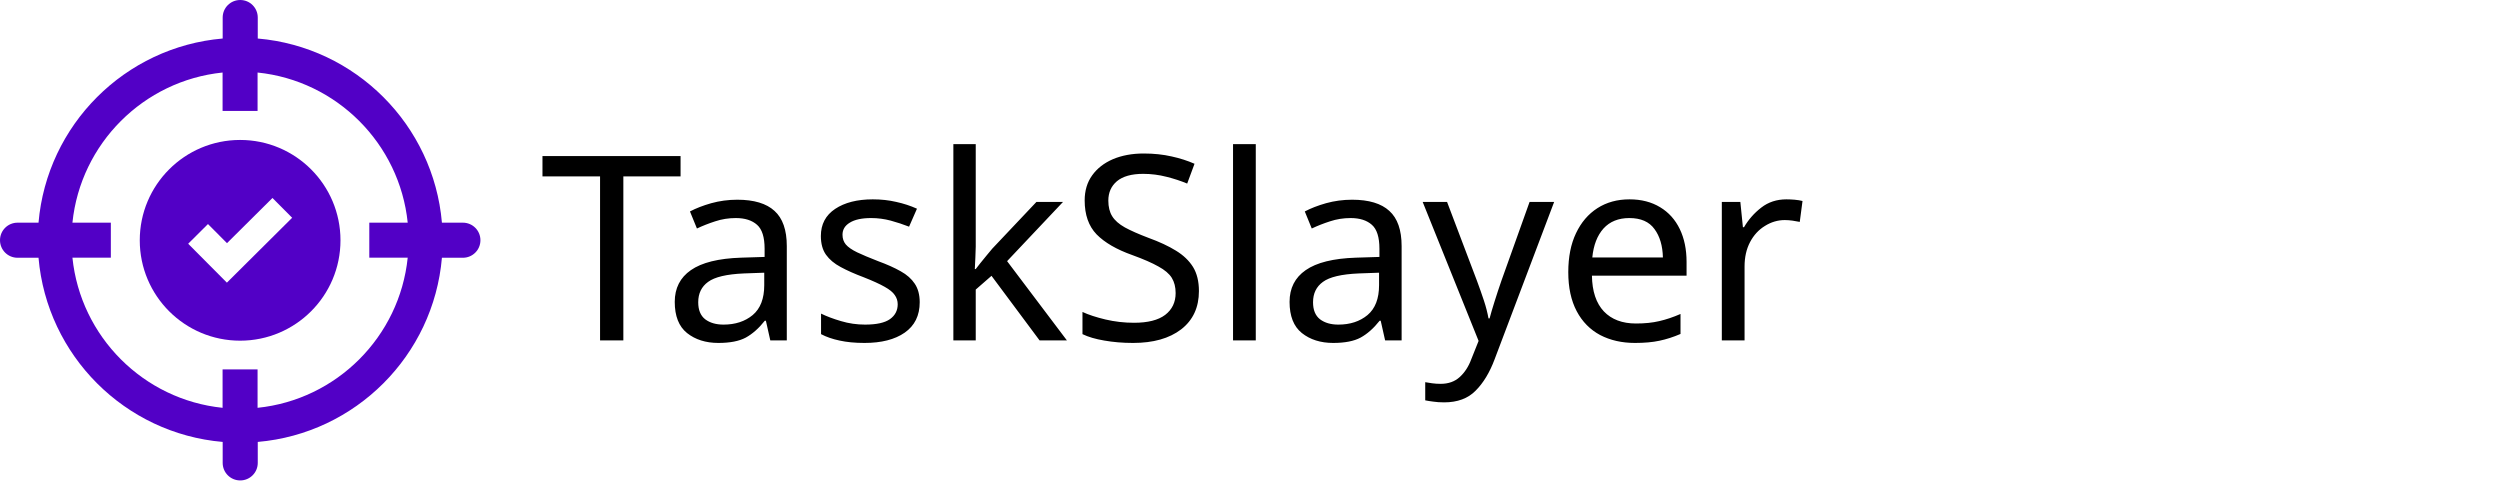
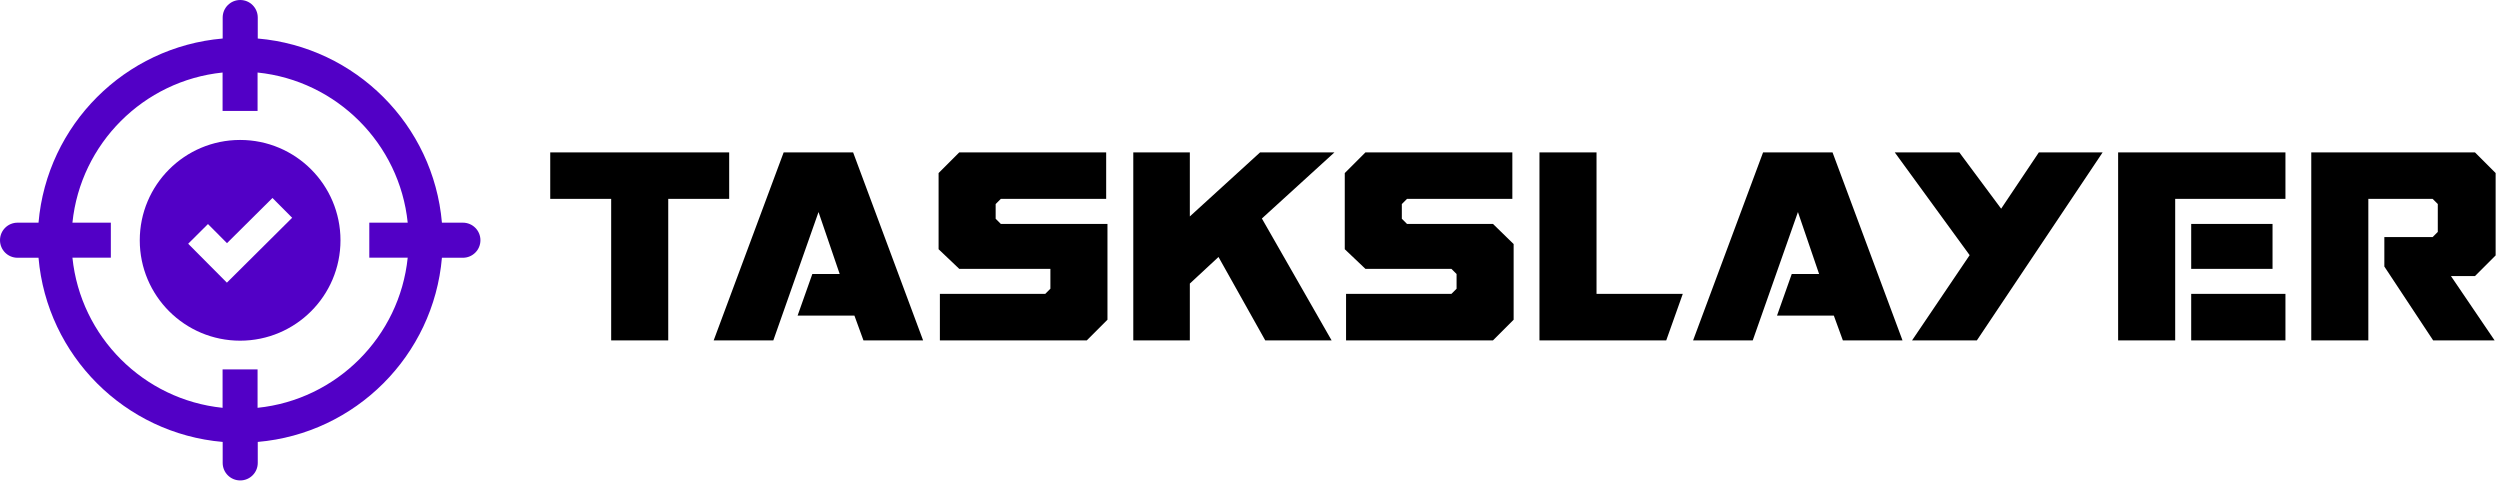
<svg xmlns="http://www.w3.org/2000/svg" width="213px" height="41px" viewBox="0 0 213 41" version="1.1">
  <defs />
  <g id="Page-1" stroke="none" stroke-width="1" fill="none" fill-rule="evenodd">
-     <g id="Desktop-HD" transform="translate(-629, -17)">
-       <g id="Logo" transform="translate(629, 17)">
+     <g id="Desktop-HD" transform="translate(-617, -34)">
+       <g id="Logo" transform="translate(617, 34)">
        <g id="taskslayer4" fill-rule="nonzero" fill="#5200C6">
          <path d="M20.458,11.924 C15.74,11.924 11.908,15.749 11.908,20.475 C11.908,25.201 15.74,29.026 20.458,29.026 C25.176,29.026 29.009,25.201 29.009,20.475 C29.009,15.757 25.185,11.924 20.458,11.924 Z M21.018,22.404 L19.331,24.082 L17.653,22.396 L16.033,20.767 L17.719,19.089 L19.339,20.717 L23.214,16.868 L24.892,18.554 L21.018,22.404 Z" id="Shape" />
          <path d="M39.438,18.972 L37.652,18.972 C36.933,10.638 30.295,4 21.961,3.282 L21.961,1.495 C21.961,0.668 21.293,0 20.467,0 C19.64,0 18.972,0.668 18.972,1.495 L18.972,3.282 C10.638,4 4,10.638 3.282,18.972 L1.495,18.972 C0.668,18.972 0,19.64 0,20.467 C0,21.293 0.668,21.961 1.495,21.961 L3.282,21.961 C4,30.295 10.638,36.933 18.972,37.652 L18.972,39.438 C18.972,40.265 19.64,40.933 20.467,40.933 C21.293,40.933 21.961,40.265 21.961,39.438 L21.961,37.652 C30.295,36.933 36.933,30.295 37.652,21.961 L39.438,21.961 C40.265,21.961 40.933,21.293 40.933,20.467 C40.933,19.64 40.265,18.972 39.438,18.972 Z M34.737,21.953 C34.044,28.692 28.683,34.053 21.945,34.746 L21.945,31.472 L18.964,31.472 L18.964,34.746 C12.225,34.053 6.864,28.692 6.171,21.953 L9.444,21.953 L9.444,18.972 L6.171,18.972 C6.864,12.233 12.225,6.872 18.964,6.179 L18.964,9.453 L21.945,9.453 L21.945,6.179 C28.683,6.872 34.044,12.233 34.737,18.972 L31.464,18.972 L31.464,21.953 L34.737,21.953 Z" id="Shape" />
        </g>
-         <text id="TaskSlayer-Copy-3" font-family="GALACTICVANGUARDIANNCV, GALACTIC VANGUARDIAN NCV" font-size="22" font-weight="normal" fill="#000000">
-           <tspan x="46" y="29">TaskSlayer</tspan>
-         </text>
+         <path d="M46.88,12.984 L62.126,12.984 L62.126,16.944 L56.934,16.944 L56.934,29 L52.072,29 L52.072,16.944 L46.88,16.944 L46.88,12.984 Z M69.738,18.066 L65.888,29 L60.806,29 L66.768,12.984 L72.686,12.984 L78.648,29 L73.566,29 L72.796,26.888 L67.956,26.888 L69.21,23.346 L71.542,23.346 L69.738,18.066 Z M89.054,25.04 L80.078,25.04 L80.078,29 L92.596,29 L94.356,27.24 L94.356,19.078 L85.27,19.078 L84.83,18.638 L84.83,17.384 L85.27,16.944 L94.246,16.944 L94.246,12.984 L81.728,12.984 L79.968,14.744 L79.968,21.234 L81.728,22.906 L89.494,22.906 L89.494,24.6 L89.054,25.04 Z M101.374,24.16 L103.816,21.894 L107.798,29 L113.452,29 L107.512,18.616 L113.694,12.984 L107.358,12.984 L101.374,18.44 L101.374,12.984 L96.556,12.984 L96.556,29 L101.374,29 L101.374,24.16 Z M123.66,25.04 L114.684,25.04 L114.684,29 L127.202,29 L128.962,27.24 L128.962,20.794 L127.202,19.078 L119.876,19.078 L119.436,18.638 L119.436,17.384 L119.876,16.944 L128.852,16.944 L128.852,12.984 L116.334,12.984 L114.574,14.744 L114.574,21.234 L116.334,22.906 L123.66,22.906 L124.1,23.346 L124.1,24.6 L123.66,25.04 Z M136.024,12.984 L131.162,12.984 L131.162,29 L141.964,29 L143.372,25.04 L136.024,25.04 L136.024,12.984 Z M153.184,18.066 L149.334,29 L144.252,29 L150.214,12.984 L156.132,12.984 L162.094,29 L157.012,29 L156.242,26.888 L151.402,26.888 L152.656,23.346 L154.988,23.346 L153.184,18.066 Z M179.144,12.984 L168.43,29 L162.908,29 L167.814,21.74 L161.434,12.984 L166.934,12.984 L170.498,17.78 L173.71,12.984 L179.144,12.984 Z M185.326,29 L180.464,29 L180.464,12.984 L194.72,12.984 L194.72,16.944 L185.326,16.944 L185.326,29 Z M186.69,29 L186.69,25.04 L194.72,25.04 L194.72,29 L186.69,29 Z M186.69,22.906 L186.69,19.078 L193.62,19.078 L193.62,22.906 L186.69,22.906 Z M207.304,29 L212.54,29 L208.822,23.522 L210.868,23.522 L212.628,21.762 L212.628,14.744 L210.868,12.984 L196.92,12.984 L196.92,29 L201.782,29 L201.782,16.944 L207.26,16.944 L207.7,17.384 L207.7,19.76 L207.26,20.2 L203.146,20.2 L203.146,22.708 L207.304,29 Z" id="TaskSlayer-Copy-3" fill="#000000" />
      </g>
    </g>
  </g>
</svg>
